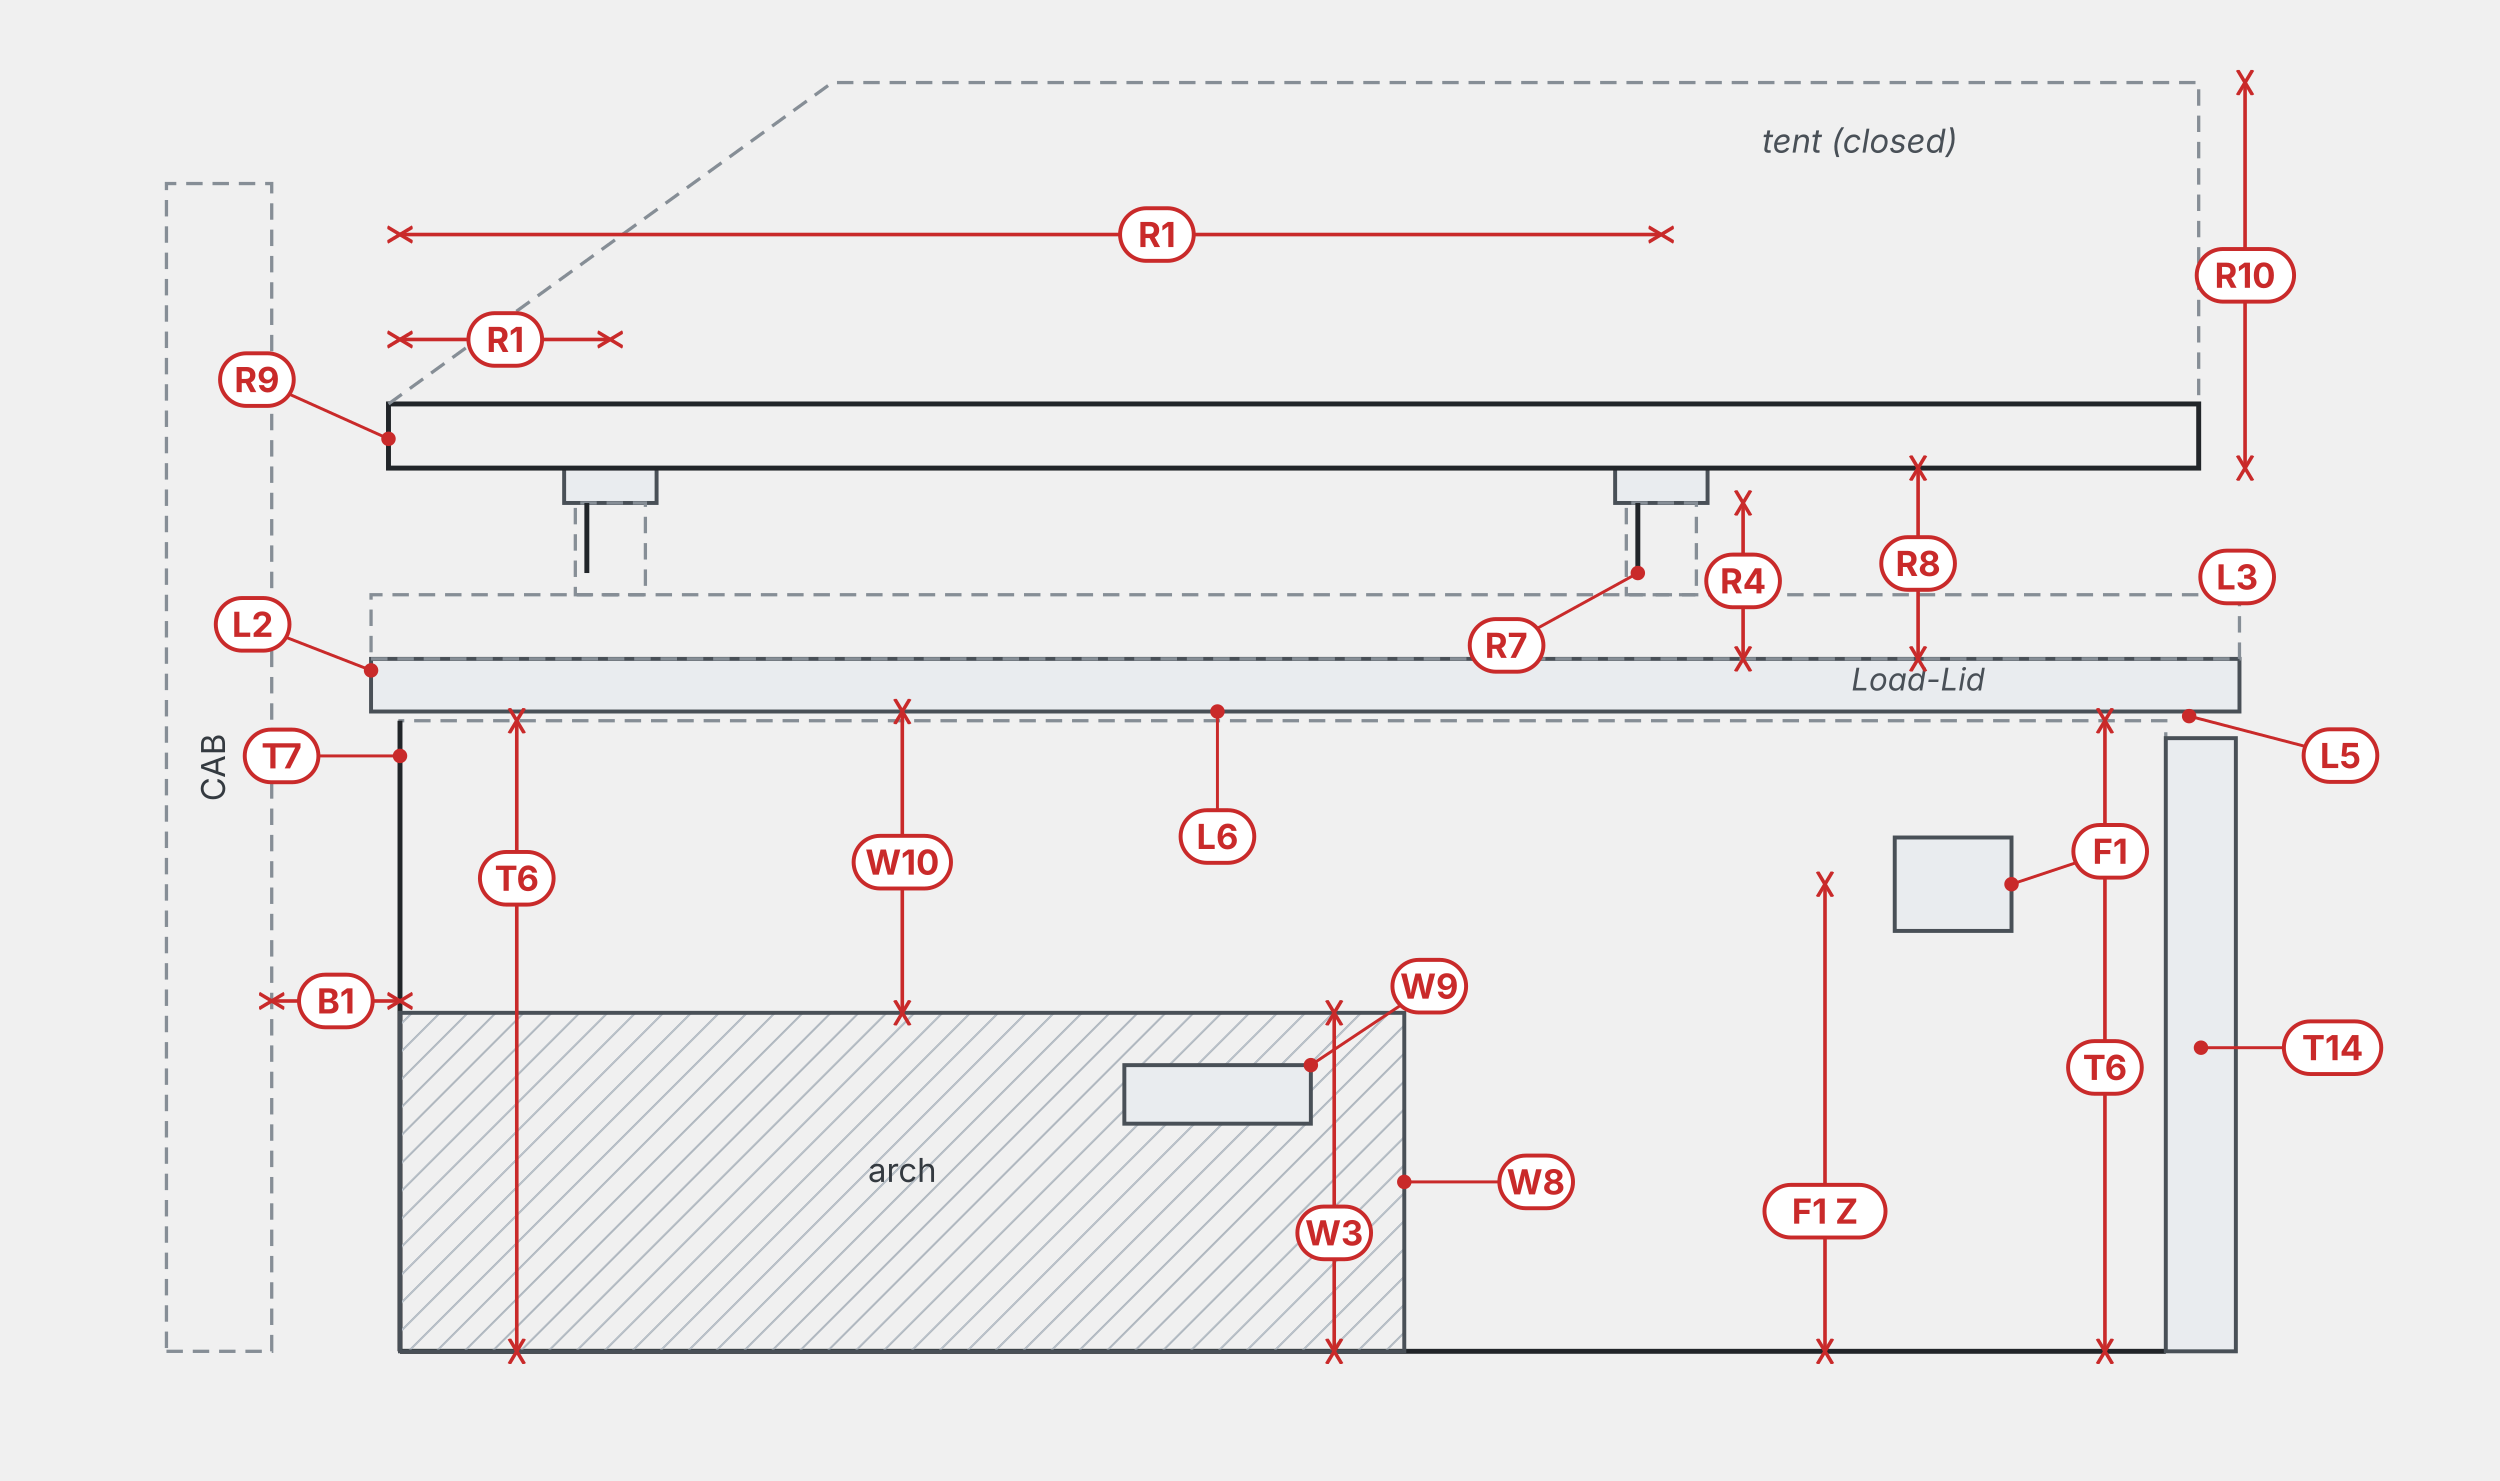
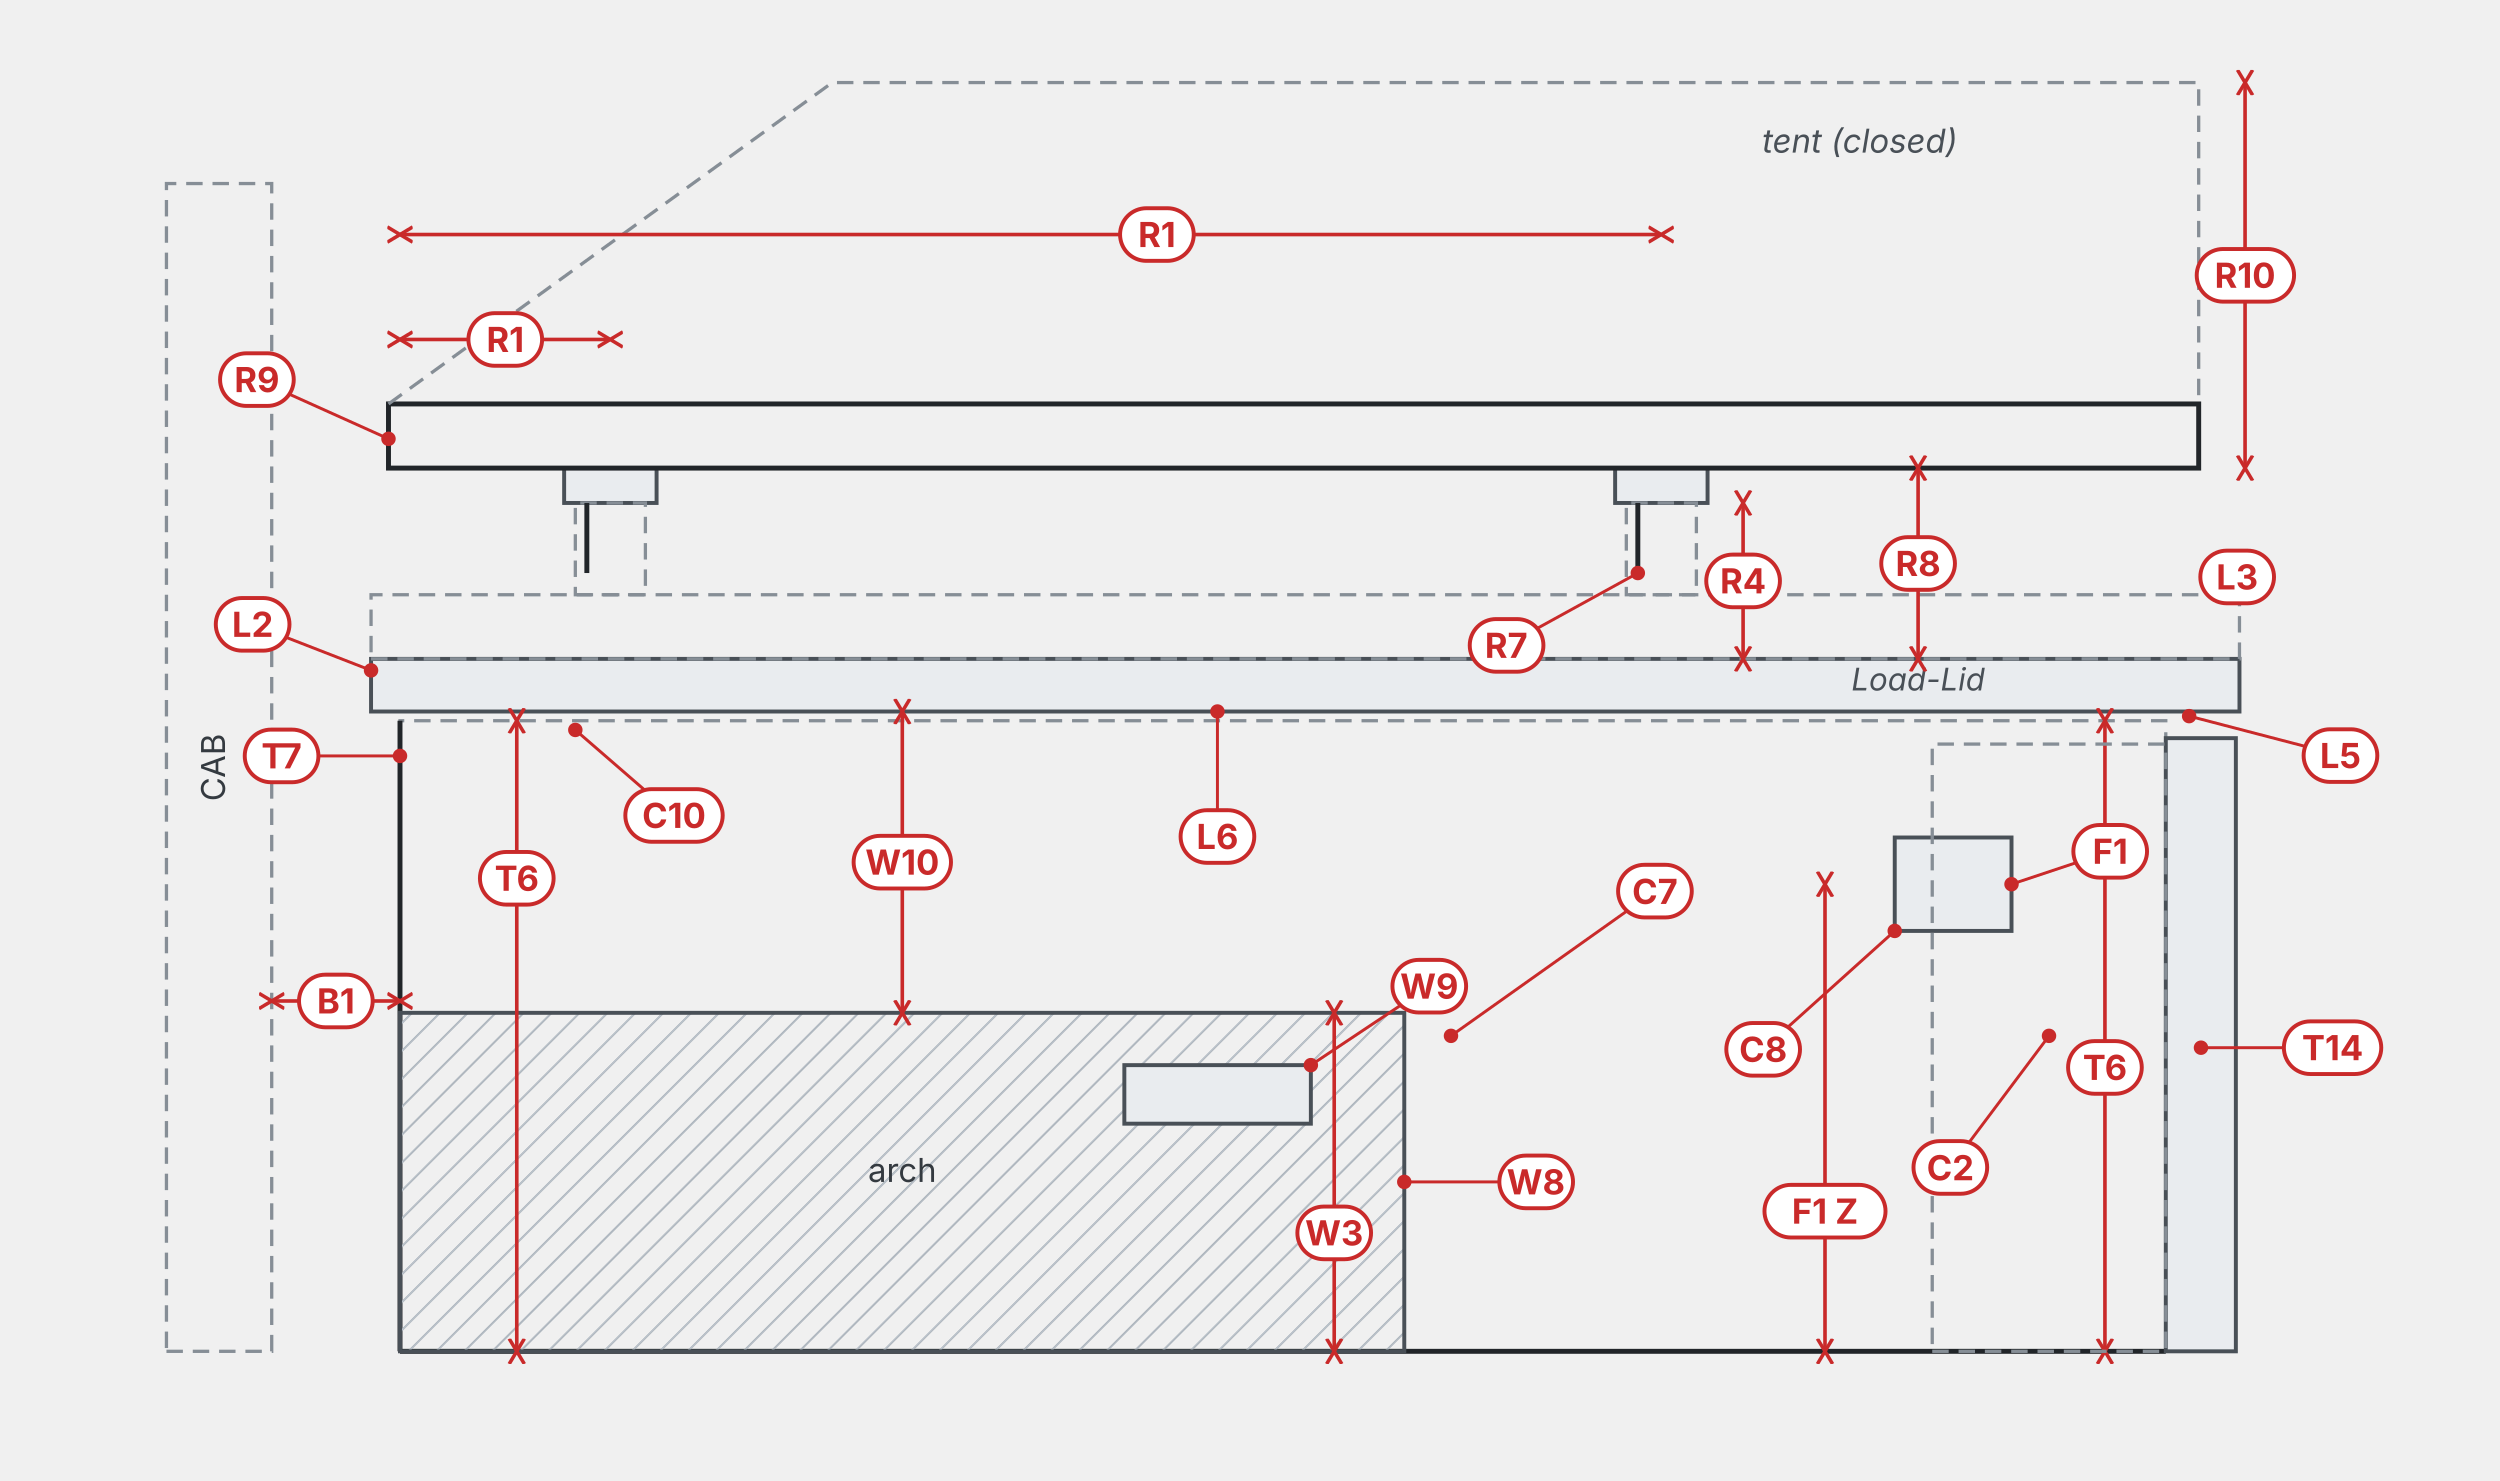
<svg xmlns="http://www.w3.org/2000/svg" viewBox="0 0 760 450" width="760" height="450" font-family="Inter, Segoe UI, Arial, sans-serif">
  <defs>
    <marker id="ar" viewBox="0 0 10 10" refX="5" refY="5" markerWidth="7" markerHeight="7" orient="auto-start-reverse">
      <path d="M0,2 L5,5 L0,8 M10,2 L5,5 L10,8" fill="none" stroke="#c92a2a" stroke-width="1.4" />
    </marker>
    <pattern id="hat" width="6" height="6" patternUnits="userSpaceOnUse" patternTransform="rotate(45)">
      <line x1="0" y1="0" x2="0" y2="6" stroke="#adb5bd" stroke-width="1.2" />
    </pattern>
  </defs>
  <style>.o{fill:none;stroke:#212529;stroke-width:1.5}.l{fill:none;stroke:#868e96;stroke-width:1;stroke-dasharray:5 3}.f{fill:#e9ecef;stroke:#495057;stroke-width:1.2}.h{fill:url(#hat);stroke:#495057;stroke-width:1.2}.c{fill:none;stroke:#495057;stroke-width:0.8;stroke-dasharray:12 3 2 3}.dim{stroke:#c92a2a;stroke-width:1.1}.ext{stroke:#c92a2a;stroke-width:0.6;opacity:.7}.lead{stroke:#c92a2a;stroke-width:0.9}.bub{fill:#fff;stroke:#c92a2a;stroke-width:1.2}.bt{fill:#c92a2a;font-weight:700}.t{fill:#343a40}.n{fill:#495057;font-style:italic}</style>
  <polygon points="121.6,410.8 658.4,410.8 658.4,219.1 121.6,219.1" class="l" />
  <polyline points="121.6,410.8 658.4,410.8" class="o" />
  <polyline points="121.6,410.8 121.6,219.1" class="o" />
  <polygon points="658.4,410.8 679.7,410.8 679.7,224.4 658.4,224.4" class="f" />
  <polygon points="121.6,410.8 426.9,410.8 426.9,307.9 121.6,307.9" class="h" />
  <polygon points="341.8,341.6 398.5,341.6 398.5,323.8 341.8,323.8" class="f" />
  <polygon points="576.0,283.0 611.5,283.0 611.5,254.6 576.0,254.6" class="f" />
  <polygon points="112.8,216.3 680.8,216.3 680.8,200.3 112.8,200.3" class="f" />
  <polygon points="112.8,200.3 680.8,200.3 680.8,180.8 112.8,180.8" class="l" />
  <polygon points="171.5,152.9 199.6,152.9 199.6,142.3 171.5,142.3" class="f" />
  <polygon points="174.9,180.8 196.2,180.8 196.2,152.9 174.9,152.9" class="l" />
  <line x1="178.4" y1="152.9" x2="178.4" y2="174.2" class="o" />
  <polygon points="491.0,152.9 519.1,152.9 519.1,142.3 491.0,142.3" class="f" />
  <polygon points="494.4,180.8 515.7,180.8 515.7,152.9 494.4,152.9" class="l" />
  <line x1="497.9" y1="152.9" x2="497.9" y2="174.2" class="o" />
  <polygon points="118.1,142.3 668.4,142.3 668.4,122.8 118.1,122.8" class="o" />
  <polyline points="118.1,122.8 253.0,25.1 668.4,25.1 668.4,122.8" class="l" />
  <polygon points="50.6,410.8 82.6,410.8 82.6,55.8 50.6,55.8" class="l" />
  <text x="68.4" y="233.3" font-size="10" text-anchor="middle" class="t" transform="rotate(-90 68.4 233.3)">CAB</text>
  <text x="274.3" y="359.3" font-size="10" text-anchor="middle" class="t">arch</text>
  <text x="565.4" y="46.4" font-size="10" text-anchor="middle" class="n">tent (closed)</text>
  <text x="583.1" y="209.9" font-size="9.5" text-anchor="middle" class="n">Load-Lid</text>
  <line x1="157.1" y1="410.8" x2="157.1" y2="219.1" class="dim" marker-start="url(#ar)" marker-end="url(#ar)" />
  <rect x="145.9" y="259.0" width="22.4" height="16" rx="8" class="bub" />
  <text x="157.1" y="270.8" font-size="10.5" text-anchor="middle" class="bt">T6</text>
  <line x1="639.9" y1="410.8" x2="639.9" y2="219.1" class="dim" marker-start="url(#ar)" marker-end="url(#ar)" />
  <rect x="628.7" y="316.5" width="22.4" height="16" rx="8" class="bub" />
  <text x="639.9" y="328.3" font-size="10.5" text-anchor="middle" class="bt">T6</text>
  <line x1="405.6" y1="410.8" x2="405.6" y2="307.9" class="dim" marker-start="url(#ar)" marker-end="url(#ar)" />
  <rect x="394.4" y="366.8" width="22.4" height="16" rx="8" class="bub" />
  <text x="405.6" y="378.6" font-size="10.5" text-anchor="middle" class="bt">W3</text>
  <line x1="274.3" y1="307.9" x2="274.3" y2="216.3" class="dim" marker-start="url(#ar)" marker-end="url(#ar)" />
  <rect x="259.5" y="254.1" width="29.6" height="16" rx="8" class="bub" />
  <text x="274.3" y="265.9" font-size="10.5" text-anchor="middle" class="bt">W10</text>
  <circle cx="426.9" cy="359.3" r="2.2" fill="#c92a2a" />
  <line x1="426.9" y1="359.3" x2="466.9" y2="359.3" class="lead" />
  <rect x="455.8" y="351.3" width="22.4" height="16" rx="8" class="bub" />
  <text x="466.9" y="363.1" font-size="10.5" text-anchor="middle" class="bt">W8</text>
  <circle cx="398.5" cy="323.8" r="2.2" fill="#c92a2a" />
  <line x1="398.5" y1="323.8" x2="434.5" y2="299.8" class="lead" />
  <rect x="423.3" y="291.8" width="22.4" height="16" rx="8" class="bub" />
  <text x="434.5" y="303.6" font-size="10.5" text-anchor="middle" class="bt">W9</text>
  <line x1="554.8" y1="410.8" x2="554.8" y2="268.8" class="dim" marker-start="url(#ar)" marker-end="url(#ar)" />
  <rect x="536.4" y="360.2" width="36.8" height="16" rx="8" class="bub" />
  <text x="554.8" y="372.0" font-size="10.5" text-anchor="middle" class="bt">F1 Z</text>
  <circle cx="611.5" cy="268.8" r="2.2" fill="#c92a2a" />
  <line x1="611.5" y1="268.8" x2="641.5" y2="258.8" class="lead" />
  <rect x="630.3" y="250.8" width="22.4" height="16" rx="8" class="bub" />
  <text x="641.5" y="262.6" font-size="10.5" text-anchor="middle" class="bt">F1</text>
  <circle cx="112.8" cy="203.8" r="2.2" fill="#c92a2a" />
  <line x1="112.8" y1="203.8" x2="76.8" y2="189.8" class="lead" />
  <rect x="65.6" y="181.8" width="22.4" height="16" rx="8" class="bub" />
  <text x="76.8" y="193.6" font-size="10.5" text-anchor="middle" class="bt">L2</text>
  <circle cx="665.5" cy="217.7" r="2.2" fill="#c92a2a" />
  <line x1="665.5" y1="217.7" x2="711.5" y2="229.7" class="lead" />
  <rect x="700.3" y="221.7" width="22.4" height="16" rx="8" class="bub" />
  <text x="711.5" y="233.5" font-size="10.5" text-anchor="middle" class="bt">L5</text>
  <circle cx="370.1" cy="216.3" r="2.2" fill="#c92a2a" />
  <line x1="370.1" y1="216.3" x2="370.1" y2="254.3" class="lead" />
  <rect x="358.9" y="246.3" width="22.4" height="16" rx="8" class="bub" />
  <text x="370.1" y="258.1" font-size="10.5" text-anchor="middle" class="bt">L6</text>
+   <polygon points="587.4,410.8 658.4,410.8 658.4,226.2 587.4,226.2" class="l" />
+   <circle cx="622.9" cy="314.9" r="2.2" fill="#c92a2a" />
+   <line x1="622.9" y1="314.9" x2="592.9" y2="354.9" class="lead" />
+   <rect x="581.7" y="346.9" width="22.4" height="16" rx="8" class="bub" />
+   <text x="592.9" y="358.8" font-size="10.5" text-anchor="middle" class="bt">C2</text>
+   <circle cx="441.1" cy="314.9" r="2.2" fill="#c92a2a" />
+   <line x1="441.1" y1="314.9" x2="503.1" y2="270.9" class="lead" />
+   <rect x="491.9" y="262.9" width="22.4" height="16" rx="8" class="bub" />
+   <text x="503.1" y="274.8" font-size="10.5" text-anchor="middle" class="bt">C7</text>
+   <circle cx="576.0" cy="283.0" r="2.2" fill="#c92a2a" />
+   <line x1="576.0" y1="283.0" x2="536.0" y2="319.0" class="lead" />
+   <rect x="524.8" y="311.0" width="22.4" height="16" rx="8" class="bub" />
+   <text x="536.0" y="322.8" font-size="10.5" text-anchor="middle" class="bt">C8</text>
+   <circle cx="174.9" cy="221.9" r="2.2" fill="#c92a2a" />
+   <line x1="174.9" y1="221.9" x2="204.9" y2="247.9" class="lead" />
+   <rect x="190.1" y="239.9" width="29.6" height="16" rx="8" class="bub" />
+   <text x="204.9" y="251.7" font-size="10.5" text-anchor="middle" class="bt">C10</text>
  <line x1="680.8" y1="175.4" x2="679.7" y2="175.4" class="dim" marker-start="url(#ar)" marker-end="url(#ar)" />
  <rect x="668.9" y="167.4" width="22.4" height="16" rx="8" class="bub" />
  <text x="680.1" y="179.2" font-size="10.5" text-anchor="middle" class="bt">L3</text>
  <line x1="121.6" y1="103.2" x2="185.5" y2="103.2" class="dim" marker-start="url(#ar)" marker-end="url(#ar)" />
  <rect x="142.4" y="95.2" width="22.4" height="16" rx="8" class="bub" />
  <text x="153.6" y="107.0" font-size="10.5" text-anchor="middle" class="bt">R1</text>
  <line x1="121.6" y1="71.3" x2="505.0" y2="71.3" class="dim" marker-start="url(#ar)" marker-end="url(#ar)" />
  <rect x="340.5" y="63.3" width="22.4" height="16" rx="8" class="bub" />
  <text x="351.7" y="75.1" font-size="10.5" text-anchor="middle" class="bt">R1</text>
  <line x1="529.9" y1="200.3" x2="529.9" y2="152.9" class="dim" marker-start="url(#ar)" marker-end="url(#ar)" />
  <rect x="518.7" y="168.6" width="22.4" height="16" rx="8" class="bub" />
  <text x="529.9" y="180.4" font-size="10.5" text-anchor="middle" class="bt">R4</text>
  <circle cx="497.9" cy="174.2" r="2.2" fill="#c92a2a" />
  <line x1="497.9" y1="174.2" x2="457.9" y2="196.2" class="lead" />
  <rect x="446.8" y="188.2" width="22.4" height="16" rx="8" class="bub" />
  <text x="457.9" y="200.0" font-size="10.5" text-anchor="middle" class="bt">R7</text>
  <line x1="583.1" y1="200.3" x2="583.1" y2="142.3" class="dim" marker-start="url(#ar)" marker-end="url(#ar)" />
  <rect x="571.9" y="163.3" width="22.4" height="16" rx="8" class="bub" />
  <text x="583.1" y="175.1" font-size="10.5" text-anchor="middle" class="bt">R8</text>
  <circle cx="118.1" cy="133.4" r="2.2" fill="#c92a2a" />
  <line x1="118.1" y1="133.4" x2="78.1" y2="115.4" class="lead" />
  <rect x="66.9" y="107.4" width="22.4" height="16" rx="8" class="bub" />
  <text x="78.1" y="119.2" font-size="10.5" text-anchor="middle" class="bt">R9</text>
  <line x1="682.5" y1="142.3" x2="682.5" y2="25.1" class="dim" marker-start="url(#ar)" marker-end="url(#ar)" />
  <rect x="667.8" y="75.7" width="29.6" height="16" rx="8" class="bub" />
  <text x="682.5" y="87.5" font-size="10.5" text-anchor="middle" class="bt">R10</text>
  <line x1="82.6" y1="304.3" x2="121.6" y2="304.3" class="dim" marker-start="url(#ar)" marker-end="url(#ar)" />
  <rect x="90.9" y="296.3" width="22.4" height="16" rx="8" class="bub" />
  <text x="102.1" y="308.1" font-size="10.5" text-anchor="middle" class="bt">B1</text>
  <circle cx="669.1" cy="318.5" r="2.2" fill="#c92a2a" />
  <line x1="669.1" y1="318.5" x2="709.1" y2="318.5" class="lead" />
  <rect x="694.3" y="310.5" width="29.6" height="16" rx="8" class="bub" />
  <text x="709.1" y="322.3" font-size="10.5" text-anchor="middle" class="bt">T14</text>
  <circle cx="121.6" cy="229.8" r="2.2" fill="#c92a2a" />
  <line x1="121.6" y1="229.8" x2="85.6" y2="229.8" class="lead" />
  <rect x="74.4" y="221.8" width="22.4" height="16" rx="8" class="bub" />
  <text x="85.6" y="233.6" font-size="10.5" text-anchor="middle" class="bt">T7</text>
  <text x="40" y="462" font-size="9" text-anchor="start" class="n">Z from the top of the floor ribs · X from the tub front wall · bar, bolt and tent positions are the model's guesses</text>
</svg>
